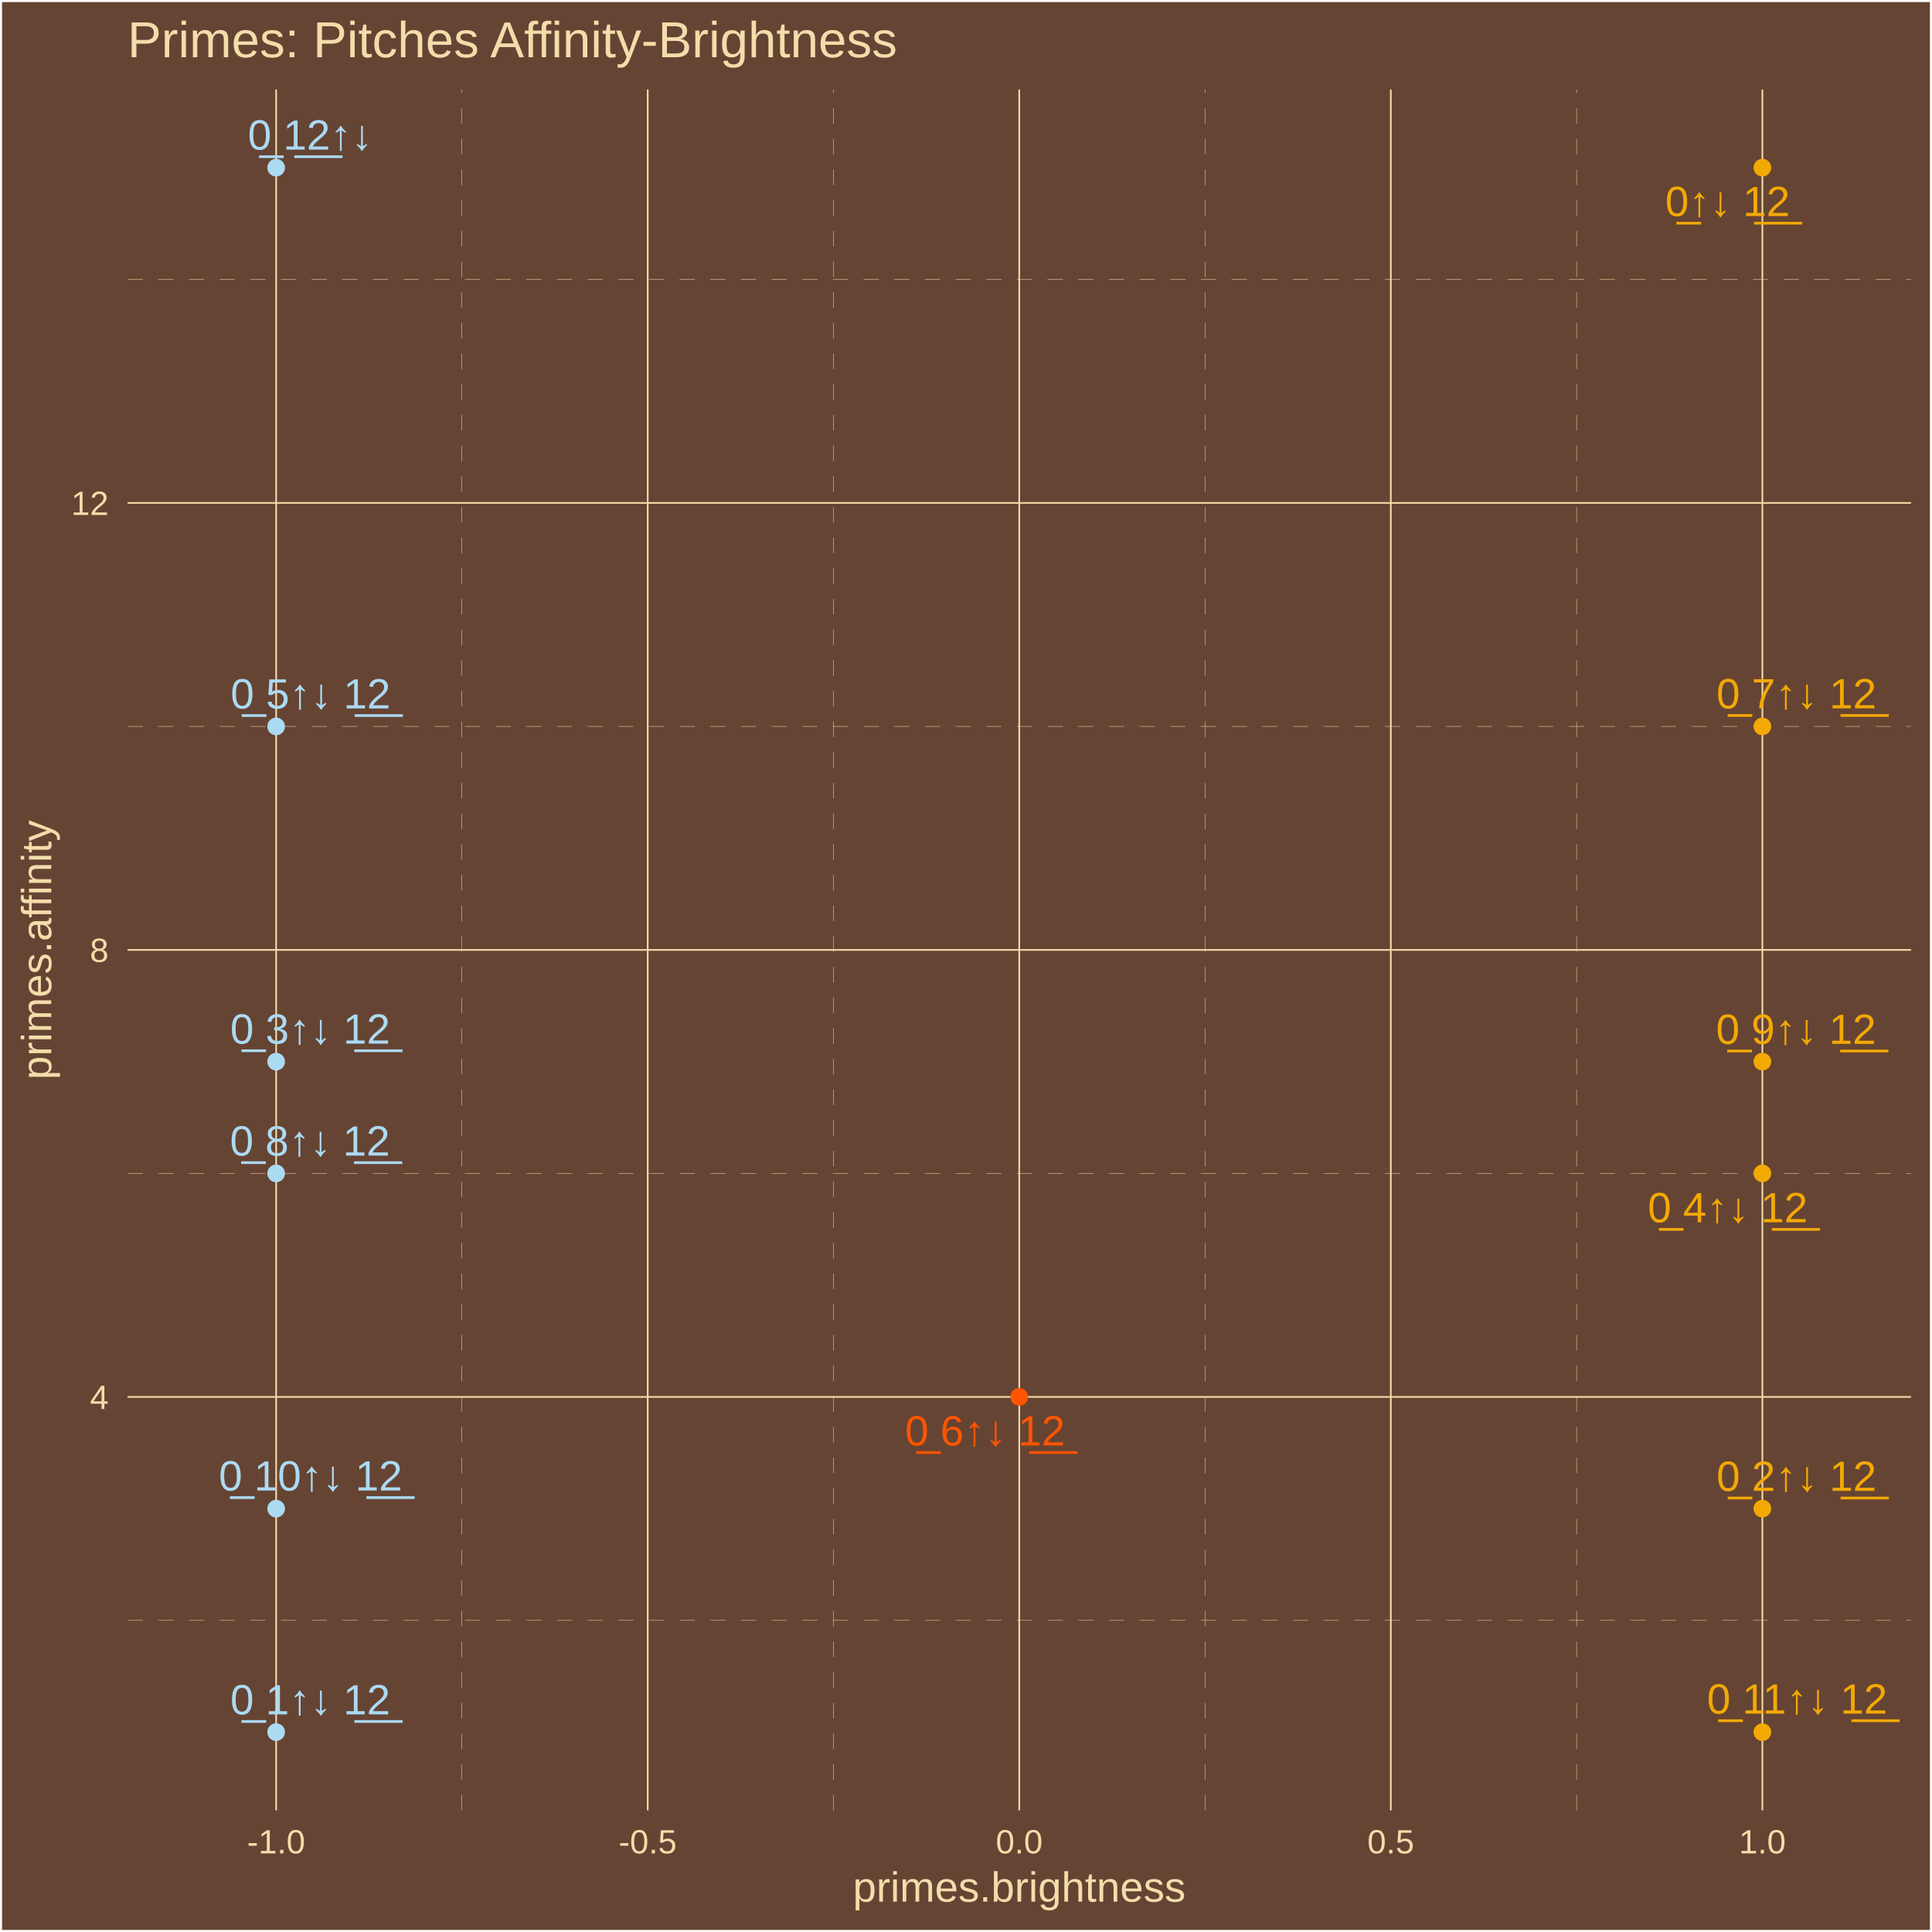
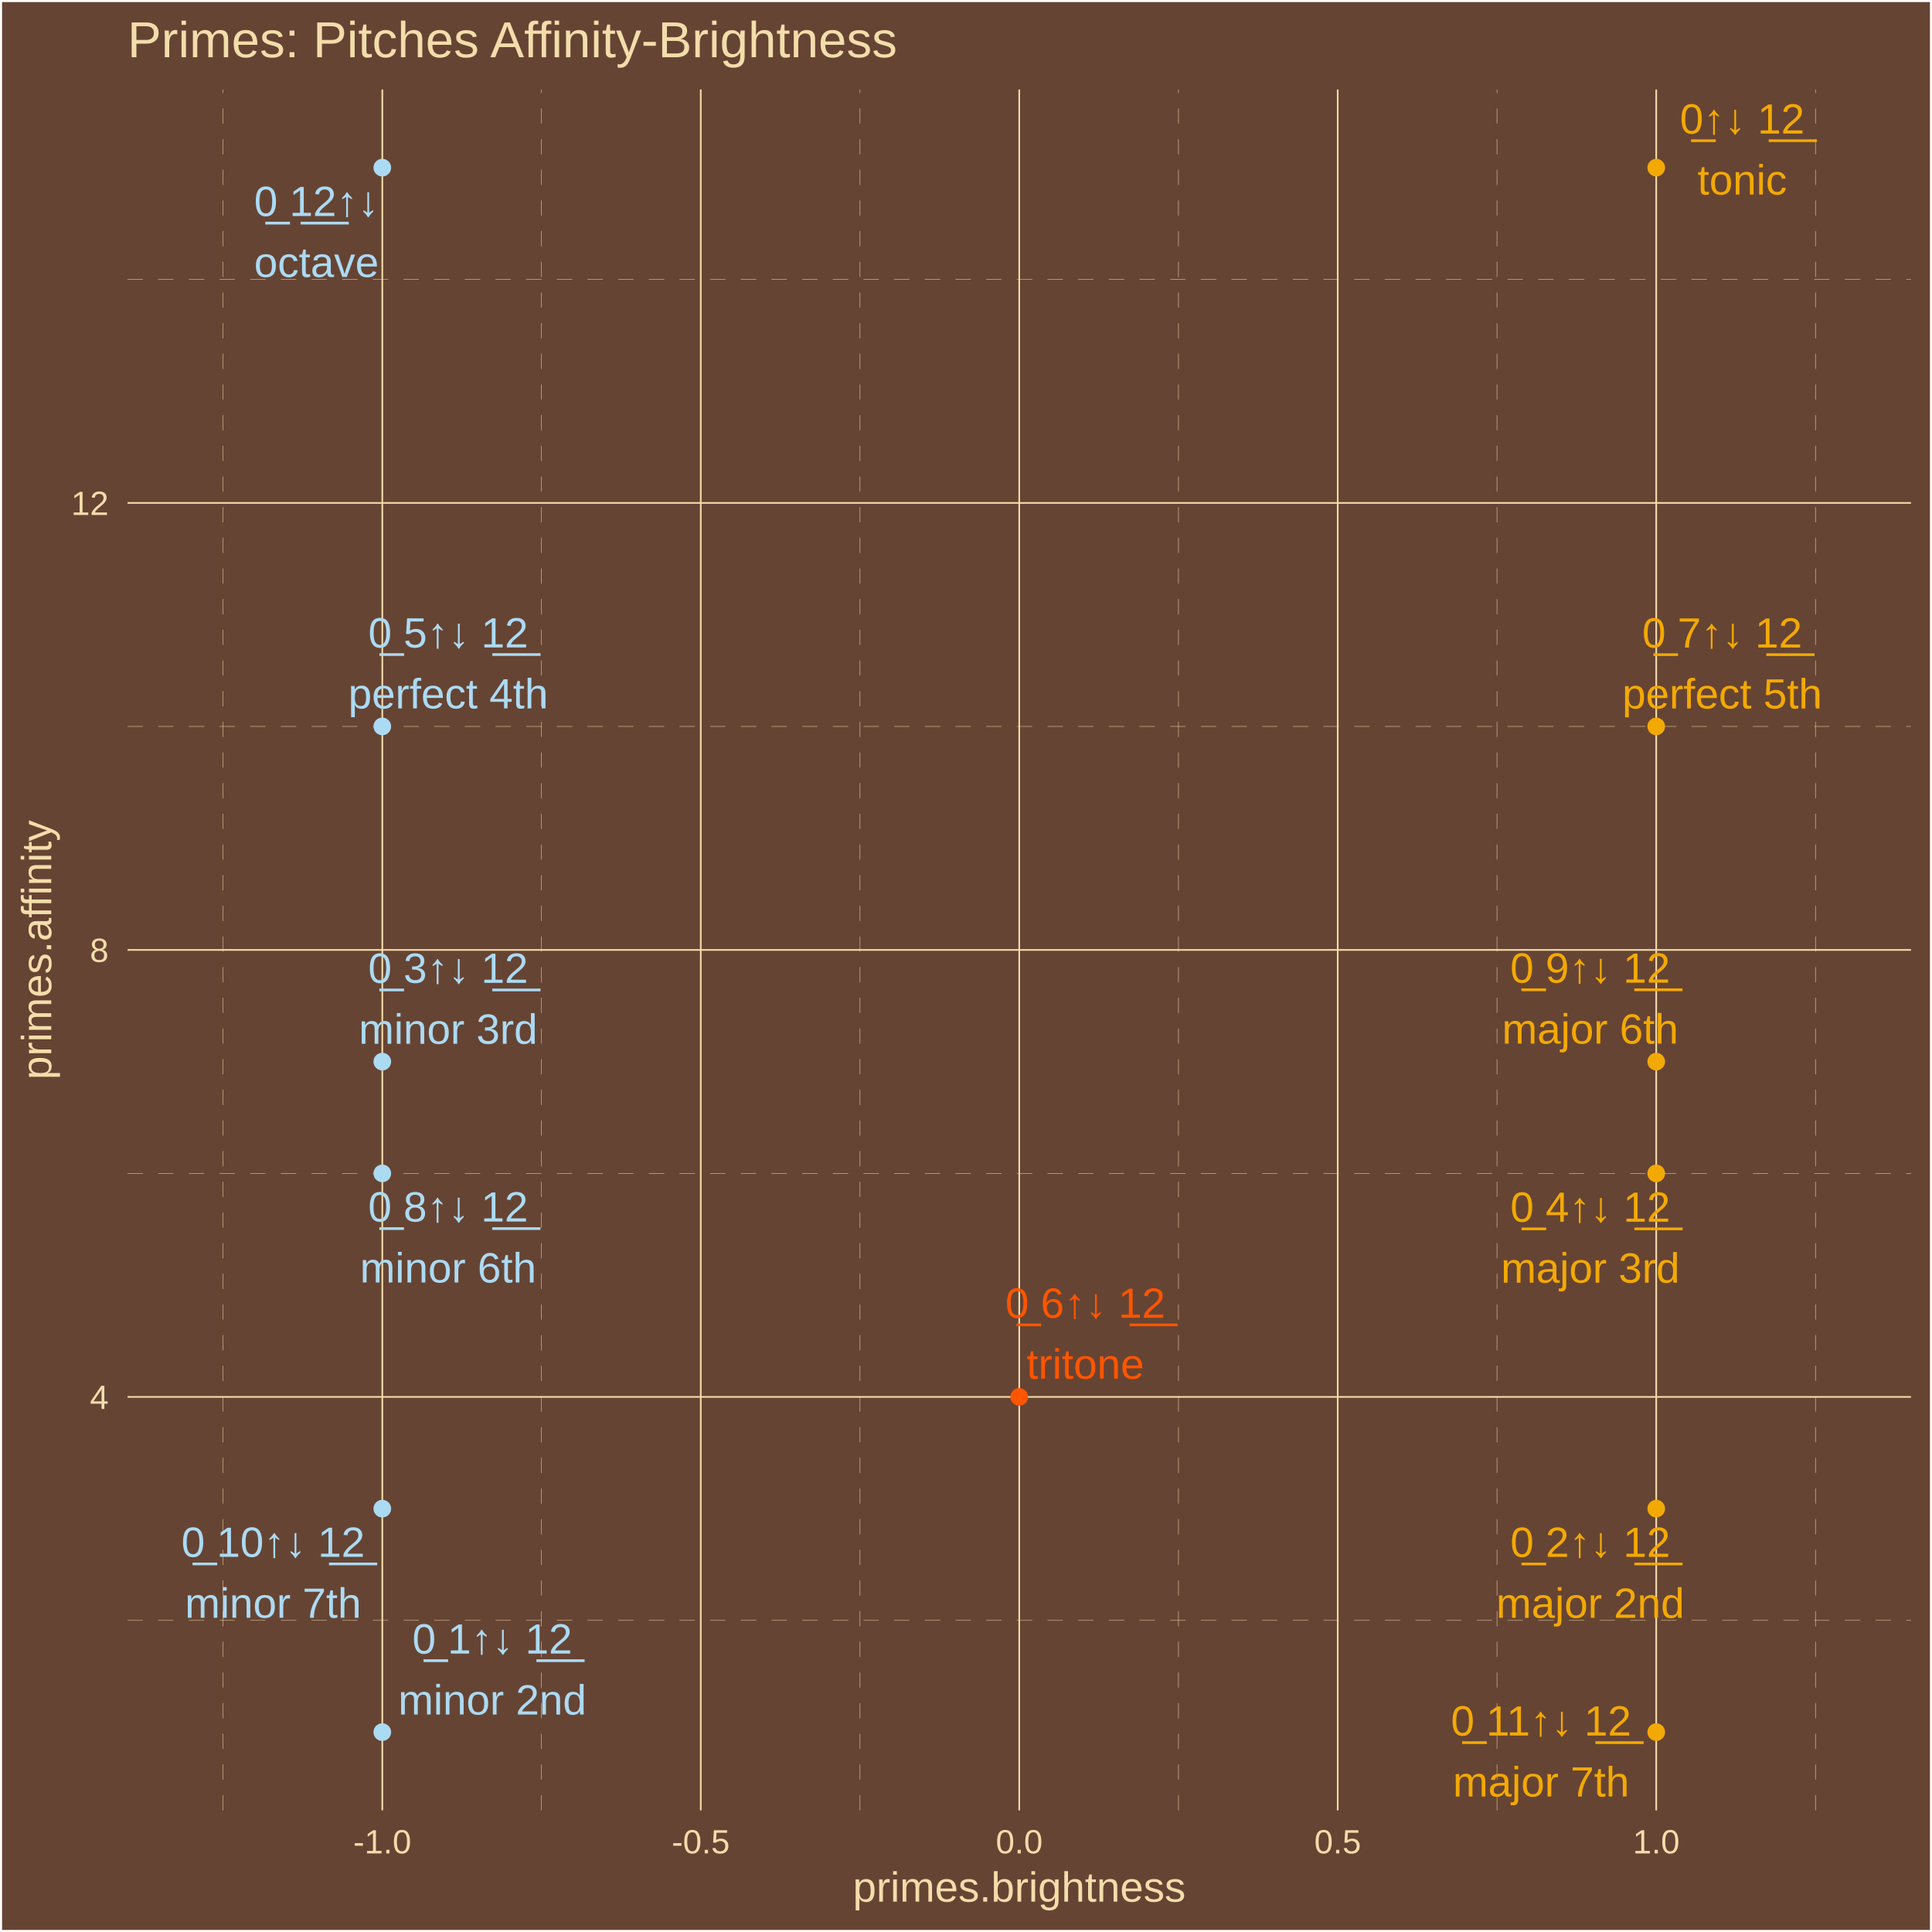
<svg xmlns="http://www.w3.org/2000/svg" class="svglite" width="504.00pt" height="504.00pt" viewBox="0 0 504.00 504.00">
  <defs>
    <style type="text/css">
    .svglite line, .svglite polyline, .svglite polygon, .svglite path, .svglite rect, .svglite circle {
      fill: none;
      stroke: #000000;
      stroke-linecap: round;
      stroke-linejoin: round;
      stroke-miterlimit: 10.00;
    }
    .svglite text {
      white-space: pre;
    }
  </style>
  </defs>
  <rect width="100%" height="100%" style="stroke: none; fill: #664433;" />
  <defs>
    <clipPath id="cpMC4wMHw1MDQuMDB8MC4wMHw1MDQuMDA=">
      <rect x="0.00" y="0.00" width="504.00" height="504.00" />
    </clipPath>
  </defs>
  <g clip-path="url(#cpMC4wMHw1MDQuMDB8MC4wMHw1MDQuMDA=)">
    <rect x="0.00" y="-0" width="504.00" height="504.00" style="stroke-width: 1.07; stroke: #FFFFFF; fill: #664433;" />
  </g>
  <defs>
    <clipPath id="cpMzMuMjd8NDk4LjUyfDIzLjM0fDQ3Mi4yNw==">
      <rect x="33.27" y="23.34" width="465.25" height="448.93" />
    </clipPath>
  </defs>
  <g clip-path="url(#cpMzMuMjd8NDk4LjUyfDIzLjM0fDQ3Mi4yNw==)">
    <rect x="33.27" y="23.34" width="465.25" height="448.93" style="stroke-width: 1.07; stroke: none; fill: #664433;" />
    <polyline points="33.27,422.71 498.52,422.71 " style="stroke-width: 0.11; stroke: #F3DDAB; stroke-dasharray: 4.00,4.00; stroke-linecap: butt;" />
    <polyline points="33.27,306.10 498.52,306.10 " style="stroke-width: 0.11; stroke: #F3DDAB; stroke-dasharray: 4.00,4.00; stroke-linecap: butt;" />
    <polyline points="33.27,189.50 498.52,189.50 " style="stroke-width: 0.11; stroke: #F3DDAB; stroke-dasharray: 4.00,4.00; stroke-linecap: butt;" />
    <polyline points="33.27,72.89 498.52,72.89 " style="stroke-width: 0.11; stroke: #F3DDAB; stroke-dasharray: 4.00,4.00; stroke-linecap: butt;" />
-     <polyline points="120.50,472.27 120.50,23.34 " style="stroke-width: 0.11; stroke: #F3DDAB; stroke-dasharray: 4.00,4.00; stroke-linecap: butt;" />
-     <polyline points="217.43,472.27 217.43,23.34 " style="stroke-width: 0.11; stroke: #F3DDAB; stroke-dasharray: 4.00,4.00; stroke-linecap: butt;" />
-     <polyline points="314.36,472.27 314.36,23.34 " style="stroke-width: 0.11; stroke: #F3DDAB; stroke-dasharray: 4.00,4.00; stroke-linecap: butt;" />
-     <polyline points="411.29,472.27 411.29,23.34 " style="stroke-width: 0.11; stroke: #F3DDAB; stroke-dasharray: 4.00,4.00; stroke-linecap: butt;" />
+     <polyline points="58.19,472.27 58.19,23.34 " style="stroke-width: 0.11; stroke: #F3DDAB; stroke-dasharray: 4.00,4.00; stroke-linecap: butt;" />
+     <polyline points="141.27,472.27 141.27,23.34 " style="stroke-width: 0.11; stroke: #F3DDAB; stroke-dasharray: 4.00,4.00; stroke-linecap: butt;" />
+     <polyline points="224.35,472.27 224.35,23.34 " style="stroke-width: 0.11; stroke: #F3DDAB; stroke-dasharray: 4.00,4.00; stroke-linecap: butt;" />
+     <polyline points="307.43,472.27 307.43,23.34 " style="stroke-width: 0.11; stroke: #F3DDAB; stroke-dasharray: 4.00,4.00; stroke-linecap: butt;" />
+     <polyline points="390.52,472.27 390.52,23.34 " style="stroke-width: 0.11; stroke: #F3DDAB; stroke-dasharray: 4.00,4.00; stroke-linecap: butt;" />
+     <polyline points="473.60,472.27 473.60,23.34 " style="stroke-width: 0.11; stroke: #F3DDAB; stroke-dasharray: 4.00,4.00; stroke-linecap: butt;" />
    <polyline points="33.27,364.41 498.52,364.41 " style="stroke-width: 0.43; stroke: #F3DDAB; stroke-linecap: butt;" />
    <polyline points="33.27,247.80 498.52,247.80 " style="stroke-width: 0.43; stroke: #F3DDAB; stroke-linecap: butt;" />
    <polyline points="33.27,131.20 498.52,131.20 " style="stroke-width: 0.43; stroke: #F3DDAB; stroke-linecap: butt;" />
-     <polyline points="72.04,472.27 72.04,23.34 " style="stroke-width: 0.43; stroke: #F3DDAB; stroke-linecap: butt;" />
-     <polyline points="168.97,472.27 168.97,23.34 " style="stroke-width: 0.43; stroke: #F3DDAB; stroke-linecap: butt;" />
+     <polyline points="99.73,472.27 99.73,23.34 " style="stroke-width: 0.43; stroke: #F3DDAB; stroke-linecap: butt;" />
+     <polyline points="182.81,472.27 182.81,23.34 " style="stroke-width: 0.43; stroke: #F3DDAB; stroke-linecap: butt;" />
    <polyline points="265.89,472.27 265.89,23.34 " style="stroke-width: 0.43; stroke: #F3DDAB; stroke-linecap: butt;" />
-     <polyline points="362.82,472.27 362.82,23.34 " style="stroke-width: 0.43; stroke: #F3DDAB; stroke-linecap: butt;" />
-     <polyline points="459.75,472.27 459.75,23.34 " style="stroke-width: 0.43; stroke: #F3DDAB; stroke-linecap: butt;" />
-     <circle cx="459.75" cy="43.74" r="1.95" style="stroke-width: 0.71; stroke: #F3A904; fill: #F3A904;" />
-     <circle cx="72.04" cy="451.86" r="1.95" style="stroke-width: 0.71; stroke: #ABDAF3; fill: #ABDAF3;" />
-     <circle cx="459.75" cy="393.56" r="1.95" style="stroke-width: 0.71; stroke: #F3A904; fill: #F3A904;" />
-     <circle cx="72.04" cy="276.95" r="1.95" style="stroke-width: 0.71; stroke: #ABDAF3; fill: #ABDAF3;" />
-     <circle cx="459.75" cy="306.10" r="1.95" style="stroke-width: 0.71; stroke: #F3A904; fill: #F3A904;" />
-     <circle cx="72.04" cy="189.50" r="1.95" style="stroke-width: 0.71; stroke: #ABDAF3; fill: #ABDAF3;" />
+     <polyline points="348.97,472.27 348.97,23.34 " style="stroke-width: 0.43; stroke: #F3DDAB; stroke-linecap: butt;" />
+     <polyline points="432.06,472.27 432.06,23.34 " style="stroke-width: 0.43; stroke: #F3DDAB; stroke-linecap: butt;" />
+     <circle cx="432.06" cy="43.74" r="1.95" style="stroke-width: 0.71; stroke: #F3A904; fill: #F3A904;" />
+     <circle cx="99.73" cy="451.86" r="1.95" style="stroke-width: 0.71; stroke: #ABDAF3; fill: #ABDAF3;" />
+     <circle cx="432.06" cy="393.56" r="1.95" style="stroke-width: 0.71; stroke: #F3A904; fill: #F3A904;" />
+     <circle cx="99.73" cy="276.95" r="1.95" style="stroke-width: 0.71; stroke: #ABDAF3; fill: #ABDAF3;" />
+     <circle cx="432.06" cy="306.10" r="1.95" style="stroke-width: 0.71; stroke: #F3A904; fill: #F3A904;" />
+     <circle cx="99.73" cy="189.50" r="1.95" style="stroke-width: 0.71; stroke: #ABDAF3; fill: #ABDAF3;" />
    <circle cx="265.89" cy="364.41" r="1.95" style="stroke-width: 0.71; stroke: #FF5500; fill: #FF5500;" />
-     <circle cx="459.75" cy="189.50" r="1.95" style="stroke-width: 0.71; stroke: #F3A904; fill: #F3A904;" />
-     <circle cx="72.04" cy="306.10" r="1.95" style="stroke-width: 0.71; stroke: #ABDAF3; fill: #ABDAF3;" />
-     <circle cx="459.75" cy="276.95" r="1.95" style="stroke-width: 0.71; stroke: #F3A904; fill: #F3A904;" />
-     <circle cx="72.04" cy="393.56" r="1.95" style="stroke-width: 0.71; stroke: #ABDAF3; fill: #ABDAF3;" />
-     <circle cx="459.75" cy="451.86" r="1.95" style="stroke-width: 0.71; stroke: #F3A904; fill: #F3A904;" />
-     <circle cx="72.04" cy="43.74" r="1.95" style="stroke-width: 0.71; stroke: #ABDAF3; fill: #ABDAF3;" />
-     <text x="450.67" y="56.37" text-anchor="middle" style="font-size: 11.04px;fill: #F3A904; font-family: &quot;Arial&quot;;" textLength="35.45px" lengthAdjust="spacingAndGlyphs">0̲↑↓ 1̲2̲</text>
-     <text x="80.94" y="447.23" text-anchor="middle" style="font-size: 11.04px;fill: #ABDAF3; font-family: &quot;Arial&quot;;" textLength="44.65px" lengthAdjust="spacingAndGlyphs">0̲ 1↑↓ 1̲2̲</text>
-     <text x="468.65" y="388.93" text-anchor="middle" style="font-size: 11.04px;fill: #F3A904; font-family: &quot;Arial&quot;;" textLength="44.65px" lengthAdjust="spacingAndGlyphs">0̲ 2↑↓ 1̲2̲</text>
-     <text x="80.92" y="272.26" text-anchor="middle" style="font-size: 11.04px;fill: #ABDAF3; font-family: &quot;Arial&quot;;" textLength="44.65px" lengthAdjust="spacingAndGlyphs">0̲ 3↑↓ 1̲2̲</text>
-     <text x="450.71" y="318.85" text-anchor="middle" style="font-size: 11.04px;fill: #F3A904; font-family: &quot;Arial&quot;;" textLength="44.65px" lengthAdjust="spacingAndGlyphs">0̲ 4↑↓ 1̲2̲</text>
-     <text x="81.01" y="184.82" text-anchor="middle" style="font-size: 11.04px;fill: #ABDAF3; font-family: &quot;Arial&quot;;" textLength="44.65px" lengthAdjust="spacingAndGlyphs">0̲ 5↑↓ 1̲2̲</text>
-     <text x="256.96" y="377.08" text-anchor="middle" style="font-size: 11.04px;fill: #FF5500; font-family: &quot;Arial&quot;;" textLength="44.65px" lengthAdjust="spacingAndGlyphs">0̲ 6↑↓ 1̲2̲</text>
-     <text x="468.63" y="184.79" text-anchor="middle" style="font-size: 11.04px;fill: #F3A904; font-family: &quot;Arial&quot;;" textLength="44.65px" lengthAdjust="spacingAndGlyphs">0̲ 7↑↓ 1̲2̲</text>
-     <text x="80.85" y="301.45" text-anchor="middle" style="font-size: 11.04px;fill: #ABDAF3; font-family: &quot;Arial&quot;;" textLength="44.65px" lengthAdjust="spacingAndGlyphs">0̲ 8↑↓ 1̲2̲</text>
-     <text x="468.53" y="272.32" text-anchor="middle" style="font-size: 11.04px;fill: #F3A904; font-family: &quot;Arial&quot;;" textLength="44.65px" lengthAdjust="spacingAndGlyphs">0̲ 9↑↓ 1̲2̲</text>
-     <text x="81.01" y="388.83" text-anchor="middle" style="font-size: 11.04px;fill: #ABDAF3; font-family: &quot;Arial&quot;;" textLength="50.79px" lengthAdjust="spacingAndGlyphs">0̲ 10↑↓ 1̲2̲</text>
-     <text x="468.83" y="447.02" text-anchor="middle" style="font-size: 11.04px;fill: #F3A904; font-family: &quot;Arial&quot;;" textLength="50.79px" lengthAdjust="spacingAndGlyphs">0̲ 11↑↓ 1̲2̲</text>
-     <text x="80.92" y="39.03" text-anchor="middle" style="font-size: 11.04px;fill: #ABDAF3; font-family: &quot;Arial&quot;;" textLength="35.45px" lengthAdjust="spacingAndGlyphs">0̲ 1̲2̲↑↓</text>
+     <circle cx="432.06" cy="189.50" r="1.95" style="stroke-width: 0.71; stroke: #F3A904; fill: #F3A904;" />
+     <circle cx="99.73" cy="306.10" r="1.95" style="stroke-width: 0.71; stroke: #ABDAF3; fill: #ABDAF3;" />
+     <circle cx="432.06" cy="276.95" r="1.95" style="stroke-width: 0.71; stroke: #F3A904; fill: #F3A904;" />
+     <circle cx="99.73" cy="393.56" r="1.95" style="stroke-width: 0.71; stroke: #ABDAF3; fill: #ABDAF3;" />
+     <circle cx="432.06" cy="451.86" r="1.95" style="stroke-width: 0.71; stroke: #F3A904; fill: #F3A904;" />
+     <circle cx="99.73" cy="43.74" r="1.95" style="stroke-width: 0.71; stroke: #ABDAF3; fill: #ABDAF3;" />
+     <text x="454.49" y="34.85" text-anchor="middle" style="font-size: 11.04px;fill: #F3A904; font-family: &quot;Arial&quot;;" textLength="35.45px" lengthAdjust="spacingAndGlyphs">0̲↑↓ 1̲2̲</text>
+     <text x="454.49" y="50.75" text-anchor="middle" style="font-size: 11.04px;fill: #F3A904; font-family: &quot;Arial&quot;;" textLength="23.30px" lengthAdjust="spacingAndGlyphs">tonic</text>
+     <text x="128.42" y="431.37" text-anchor="middle" style="font-size: 11.04px;fill: #ABDAF3; font-family: &quot;Arial&quot;;" textLength="44.65px" lengthAdjust="spacingAndGlyphs">0̲ 1↑↓ 1̲2̲</text>
+     <text x="128.42" y="447.27" text-anchor="middle" style="font-size: 11.04px;fill: #ABDAF3; font-family: &quot;Arial&quot;;" textLength="49.05px" lengthAdjust="spacingAndGlyphs">minor 2nd</text>
+     <text x="414.85" y="406.15" text-anchor="middle" style="font-size: 11.04px;fill: #F3A904; font-family: &quot;Arial&quot;;" textLength="44.65px" lengthAdjust="spacingAndGlyphs">0̲ 2↑↓ 1̲2̲</text>
+     <text x="414.85" y="422.04" text-anchor="middle" style="font-size: 11.04px;fill: #F3A904; font-family: &quot;Arial&quot;;" textLength="49.05px" lengthAdjust="spacingAndGlyphs">major 2nd</text>
+     <text x="116.91" y="256.40" text-anchor="middle" style="font-size: 11.04px;fill: #ABDAF3; font-family: &quot;Arial&quot;;" textLength="44.65px" lengthAdjust="spacingAndGlyphs">0̲ 3↑↓ 1̲2̲</text>
+     <text x="116.91" y="272.29" text-anchor="middle" style="font-size: 11.04px;fill: #ABDAF3; font-family: &quot;Arial&quot;;" textLength="46.58px" lengthAdjust="spacingAndGlyphs">minor 3rd</text>
+     <text x="414.86" y="318.72" text-anchor="middle" style="font-size: 11.04px;fill: #F3A904; font-family: &quot;Arial&quot;;" textLength="44.65px" lengthAdjust="spacingAndGlyphs">0̲ 4↑↓ 1̲2̲</text>
+     <text x="414.86" y="334.61" text-anchor="middle" style="font-size: 11.04px;fill: #F3A904; font-family: &quot;Arial&quot;;" textLength="46.58px" lengthAdjust="spacingAndGlyphs">major 3rd</text>
+     <text x="116.93" y="168.91" text-anchor="middle" style="font-size: 11.04px;fill: #ABDAF3; font-family: &quot;Arial&quot;;" textLength="44.65px" lengthAdjust="spacingAndGlyphs">0̲ 5↑↓ 1̲2̲</text>
+     <text x="116.93" y="184.80" text-anchor="middle" style="font-size: 11.04px;fill: #ABDAF3; font-family: &quot;Arial&quot;;" textLength="52.13px" lengthAdjust="spacingAndGlyphs">perfect 4th</text>
+     <text x="283.13" y="343.77" text-anchor="middle" style="font-size: 11.04px;fill: #FF5500; font-family: &quot;Arial&quot;;" textLength="44.65px" lengthAdjust="spacingAndGlyphs">0̲ 6↑↓ 1̲2̲</text>
+     <text x="283.13" y="359.67" text-anchor="middle" style="font-size: 11.04px;fill: #FF5500; font-family: &quot;Arial&quot;;" textLength="30.66px" lengthAdjust="spacingAndGlyphs">tritone</text>
+     <text x="449.27" y="168.93" text-anchor="middle" style="font-size: 11.04px;fill: #F3A904; font-family: &quot;Arial&quot;;" textLength="44.65px" lengthAdjust="spacingAndGlyphs">0̲ 7↑↓ 1̲2̲</text>
+     <text x="449.27" y="184.82" text-anchor="middle" style="font-size: 11.04px;fill: #F3A904; font-family: &quot;Arial&quot;;" textLength="52.13px" lengthAdjust="spacingAndGlyphs">perfect 5th</text>
+     <text x="116.90" y="318.66" text-anchor="middle" style="font-size: 11.04px;fill: #ABDAF3; font-family: &quot;Arial&quot;;" textLength="44.65px" lengthAdjust="spacingAndGlyphs">0̲ 8↑↓ 1̲2̲</text>
+     <text x="116.90" y="334.56" text-anchor="middle" style="font-size: 11.04px;fill: #ABDAF3; font-family: &quot;Arial&quot;;" textLength="45.98px" lengthAdjust="spacingAndGlyphs">minor 6th</text>
+     <text x="414.83" y="256.35" text-anchor="middle" style="font-size: 11.04px;fill: #F3A904; font-family: &quot;Arial&quot;;" textLength="44.65px" lengthAdjust="spacingAndGlyphs">0̲ 9↑↓ 1̲2̲</text>
+     <text x="414.83" y="272.25" text-anchor="middle" style="font-size: 11.04px;fill: #F3A904; font-family: &quot;Arial&quot;;" textLength="45.98px" lengthAdjust="spacingAndGlyphs">major 6th</text>
+     <text x="71.24" y="406.13" text-anchor="middle" style="font-size: 11.04px;fill: #ABDAF3; font-family: &quot;Arial&quot;;" textLength="50.79px" lengthAdjust="spacingAndGlyphs">0̲ 10↑↓ 1̲2̲</text>
+     <text x="71.24" y="422.02" text-anchor="middle" style="font-size: 11.04px;fill: #ABDAF3; font-family: &quot;Arial&quot;;" textLength="45.98px" lengthAdjust="spacingAndGlyphs">minor 7th</text>
+     <text x="402.02" y="452.75" text-anchor="middle" style="font-size: 11.04px;fill: #F3A904; font-family: &quot;Arial&quot;;" textLength="50.79px" lengthAdjust="spacingAndGlyphs">0̲ 11↑↓ 1̲2̲</text>
+     <text x="402.02" y="468.65" text-anchor="middle" style="font-size: 11.04px;fill: #F3A904; font-family: &quot;Arial&quot;;" textLength="45.98px" lengthAdjust="spacingAndGlyphs">major 7th</text>
+     <text x="82.55" y="56.35" text-anchor="middle" style="font-size: 11.04px;fill: #ABDAF3; font-family: &quot;Arial&quot;;" textLength="35.45px" lengthAdjust="spacingAndGlyphs">0̲ 1̲2̲↑↓</text>
+     <text x="82.55" y="72.25" text-anchor="middle" style="font-size: 11.04px;fill: #ABDAF3; font-family: &quot;Arial&quot;;" textLength="32.50px" lengthAdjust="spacingAndGlyphs">octave</text>
  </g>
  <g clip-path="url(#cpMC4wMHw1MDQuMDB8MC4wMHw1MDQuMDA=)">
    <text x="28.34" y="367.56" text-anchor="end" style="font-size: 8.80px;fill: #F3DDAB; font-family: &quot;Arial&quot;;" textLength="4.90px" lengthAdjust="spacingAndGlyphs">4</text>
    <text x="28.34" y="250.95" text-anchor="end" style="font-size: 8.80px;fill: #F3DDAB; font-family: &quot;Arial&quot;;" textLength="4.90px" lengthAdjust="spacingAndGlyphs">8</text>
    <text x="28.34" y="134.35" text-anchor="end" style="font-size: 8.80px;fill: #F3DDAB; font-family: &quot;Arial&quot;;" textLength="9.79px" lengthAdjust="spacingAndGlyphs">12</text>
-     <text x="72.04" y="483.50" text-anchor="middle" style="font-size: 8.80px;fill: #F3DDAB; font-family: &quot;Arial&quot;;" textLength="15.16px" lengthAdjust="spacingAndGlyphs">-1.0</text>
-     <text x="168.97" y="483.50" text-anchor="middle" style="font-size: 8.80px;fill: #F3DDAB; font-family: &quot;Arial&quot;;" textLength="15.16px" lengthAdjust="spacingAndGlyphs">-0.5</text>
+     <text x="99.73" y="483.50" text-anchor="middle" style="font-size: 8.80px;fill: #F3DDAB; font-family: &quot;Arial&quot;;" textLength="15.16px" lengthAdjust="spacingAndGlyphs">-1.0</text>
+     <text x="182.81" y="483.50" text-anchor="middle" style="font-size: 8.80px;fill: #F3DDAB; font-family: &quot;Arial&quot;;" textLength="15.16px" lengthAdjust="spacingAndGlyphs">-0.5</text>
    <text x="265.89" y="483.50" text-anchor="middle" style="font-size: 8.80px;fill: #F3DDAB; font-family: &quot;Arial&quot;;" textLength="12.23px" lengthAdjust="spacingAndGlyphs">0.0</text>
-     <text x="362.82" y="483.50" text-anchor="middle" style="font-size: 8.80px;fill: #F3DDAB; font-family: &quot;Arial&quot;;" textLength="12.23px" lengthAdjust="spacingAndGlyphs">0.5</text>
-     <text x="459.75" y="483.50" text-anchor="middle" style="font-size: 8.80px;fill: #F3DDAB; font-family: &quot;Arial&quot;;" textLength="12.23px" lengthAdjust="spacingAndGlyphs">1.0</text>
+     <text x="348.97" y="483.50" text-anchor="middle" style="font-size: 8.80px;fill: #F3DDAB; font-family: &quot;Arial&quot;;" textLength="12.23px" lengthAdjust="spacingAndGlyphs">0.5</text>
+     <text x="432.06" y="483.50" text-anchor="middle" style="font-size: 8.80px;fill: #F3DDAB; font-family: &quot;Arial&quot;;" textLength="12.23px" lengthAdjust="spacingAndGlyphs">1.0</text>
    <text x="265.89" y="496.09" text-anchor="middle" style="font-size: 11.00px;fill: #F3DDAB; font-family: &quot;Arial&quot;;" textLength="86.82px" lengthAdjust="spacingAndGlyphs">primes.brightness</text>
    <text transform="translate(13.37,247.80) rotate(-90)" text-anchor="middle" style="font-size: 11.00px;fill: #F3DDAB; font-family: &quot;Arial&quot;;" textLength="67.85px" lengthAdjust="spacingAndGlyphs">primes.affinity</text>
    <text x="33.27" y="14.94" style="font-size: 13.20px;fill: #F3DDAB; font-family: &quot;Arial&quot;;" textLength="201.59px" lengthAdjust="spacingAndGlyphs">Primes: Pitches Affinity-Brightness</text>
  </g>
</svg>
